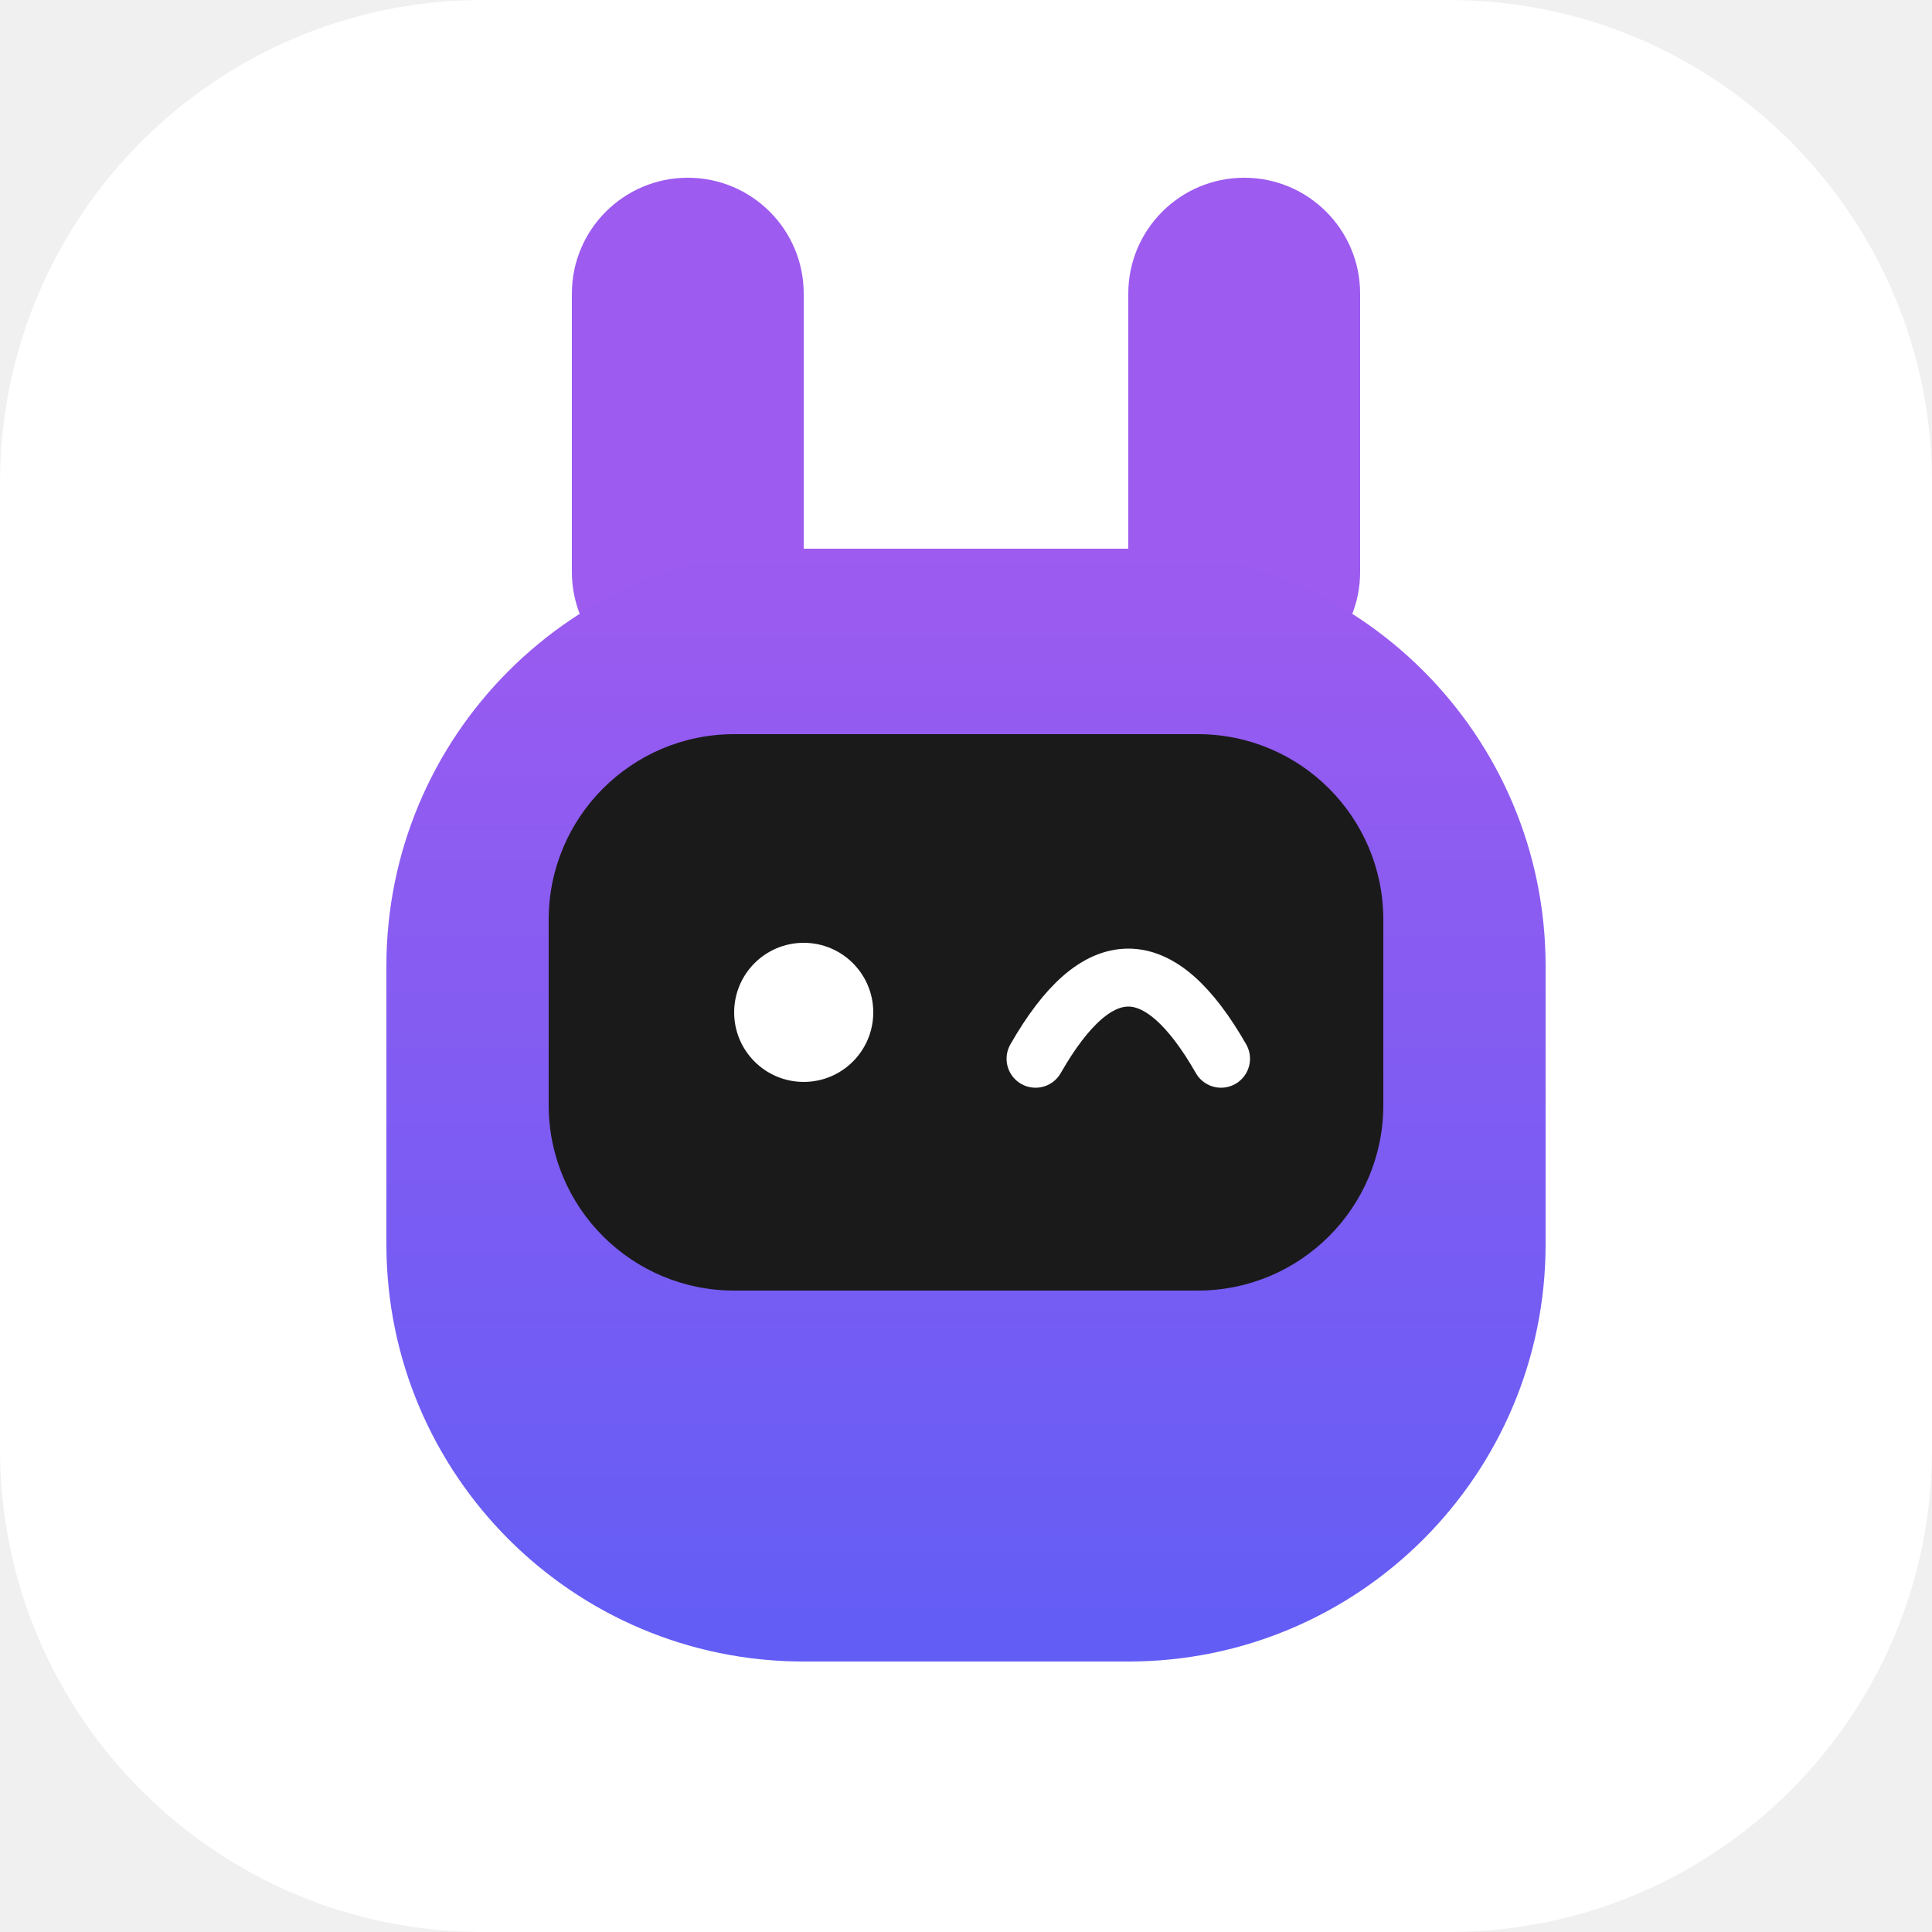
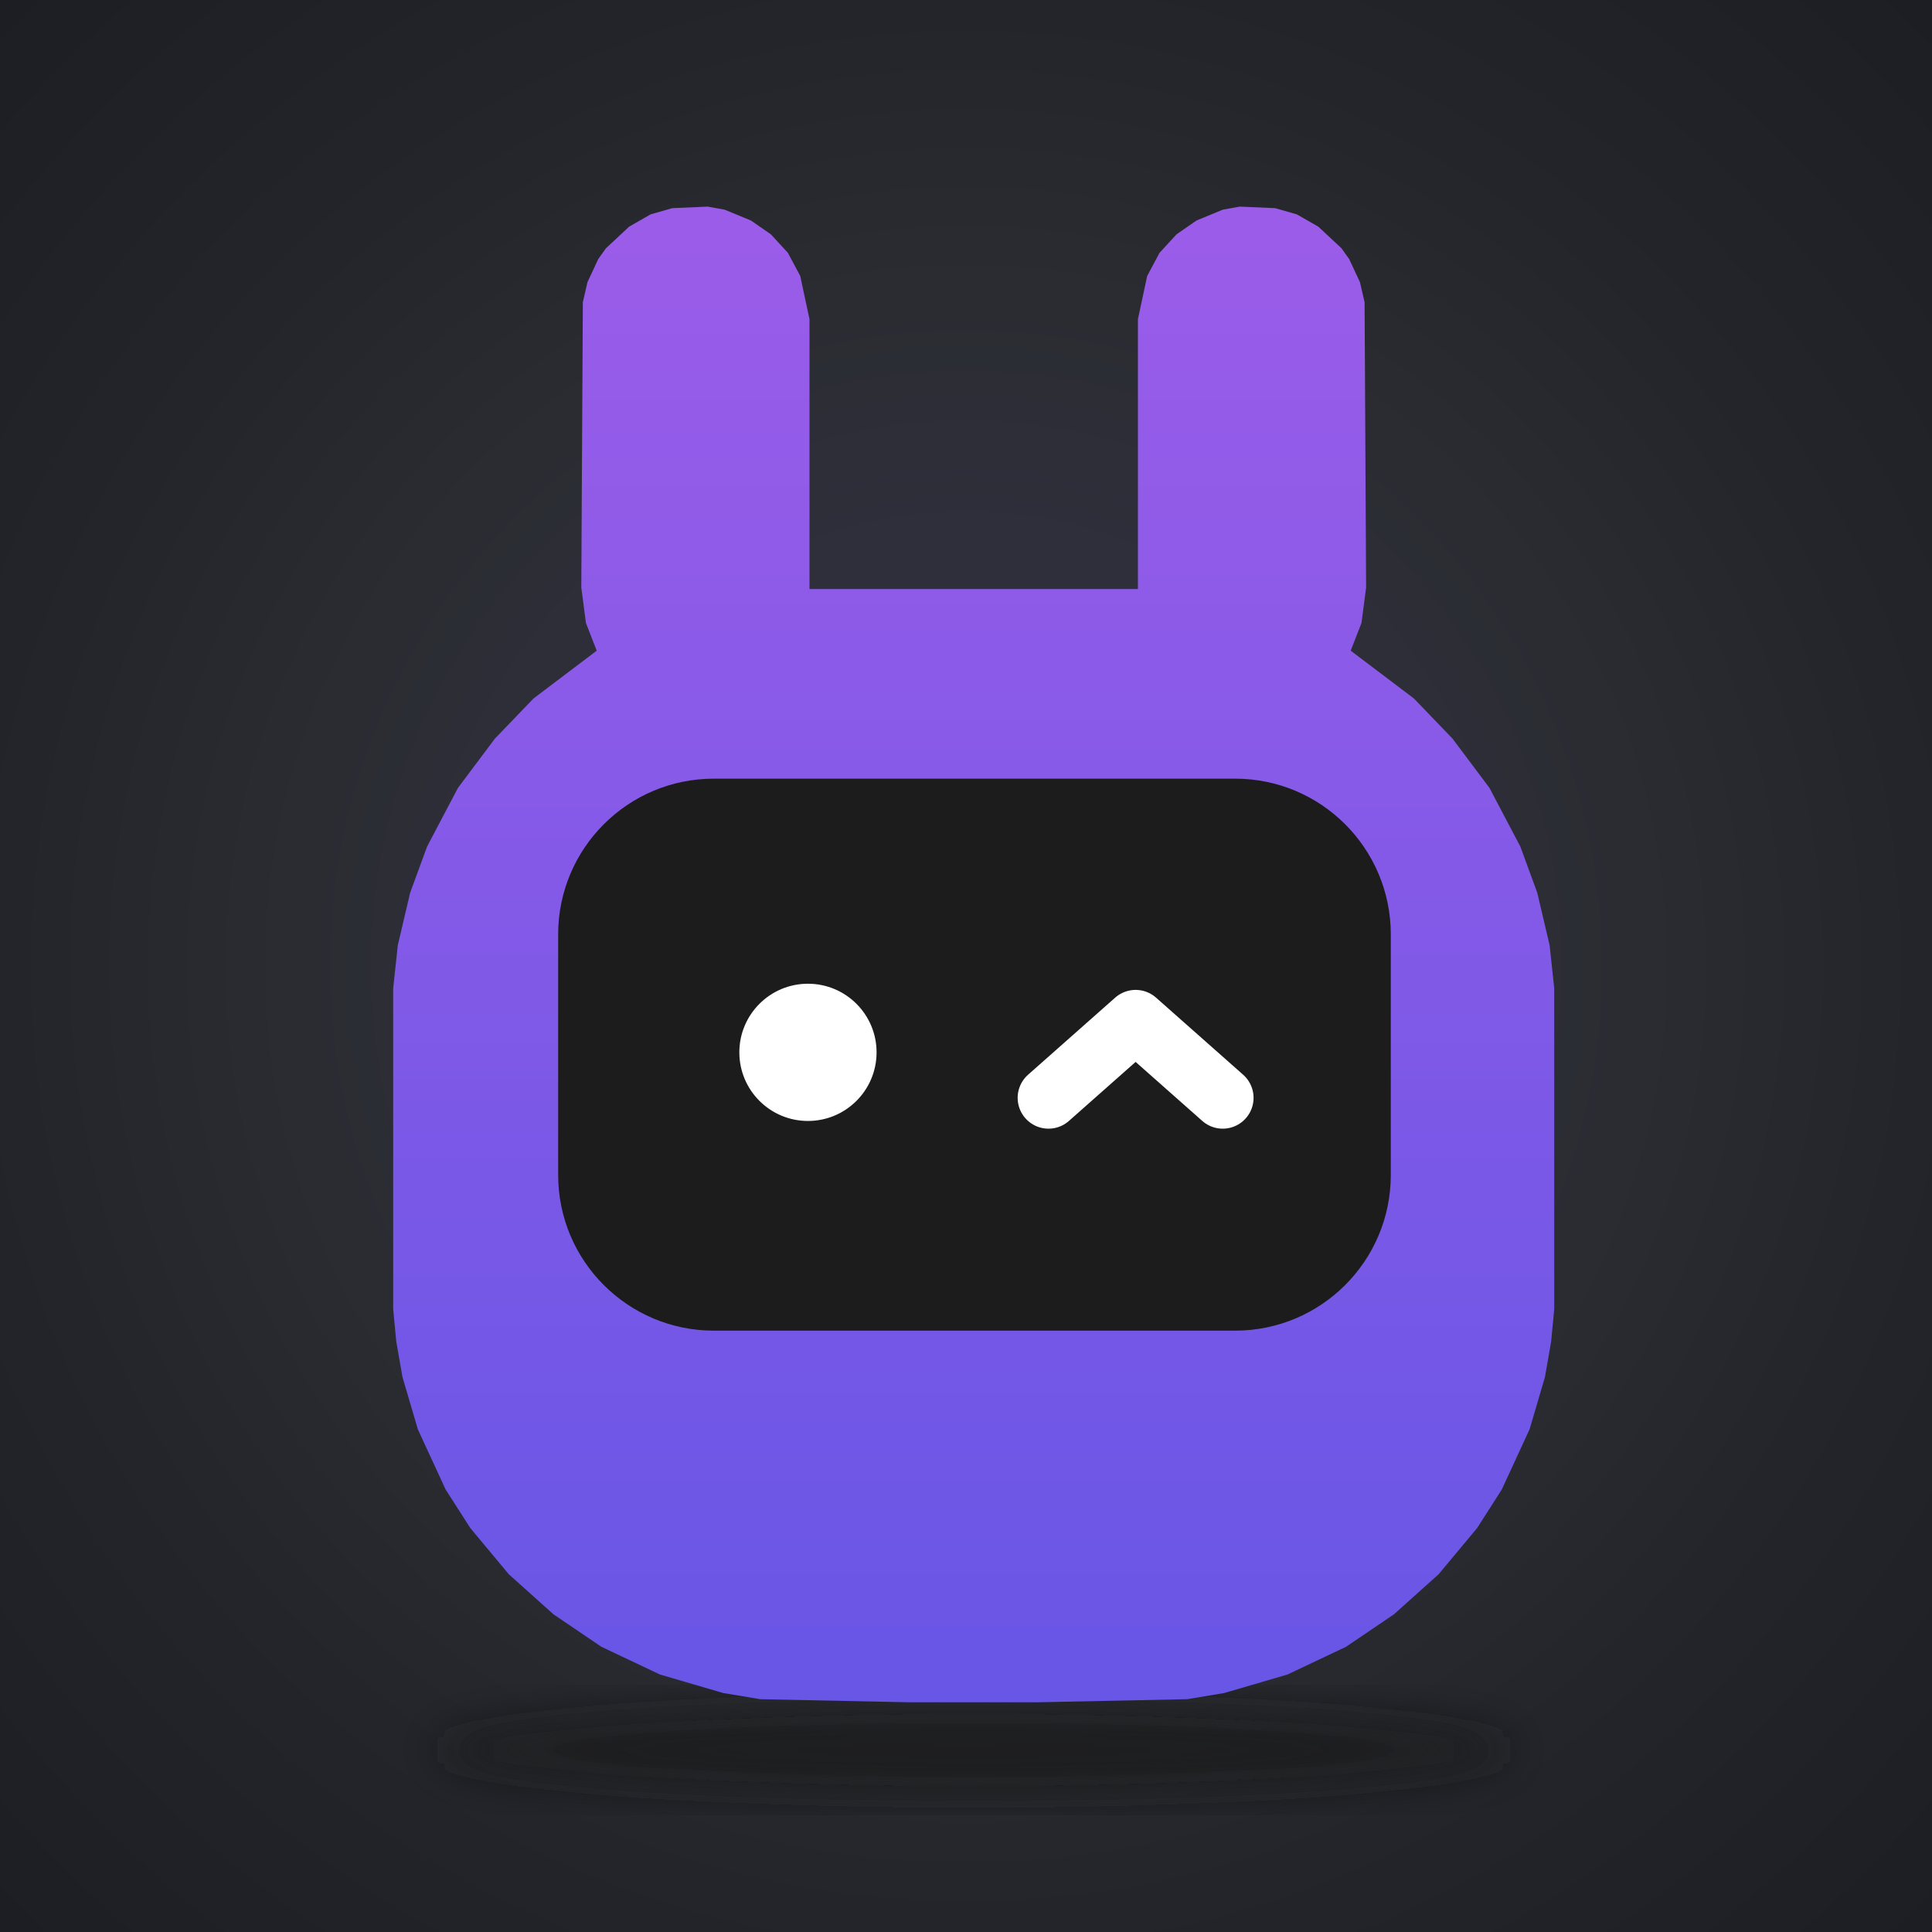
- <svg xmlns="http://www.w3.org/2000/svg" viewBox="0 0 100 100" width="100%" height="100%">
+ <svg xmlns="http://www.w3.org/2000/svg" viewBox="0 0 1253 1253" width="100%" height="100%">
  <defs>
+     <radialGradient id="bgGrad" cx="50%" cy="50%" r="70%">
+       <stop offset="0%" stop-color="#343542" />
+       <stop offset="30%" stop-color="#2f2f3c" />
+       <stop offset="50%" stop-color="#2a2c31" />
+       <stop offset="70%" stop-color="#24252a" />
+       <stop offset="100%" stop-color="#1d1e23" />
+     </radialGradient>
    <linearGradient id="robotGrad" x1="0%" y1="0%" x2="0%" y2="100%">
-       <stop offset="0%" stop-color="#9d5bf0" />
-       <stop offset="100%" stop-color="#625df5" />
+       <stop offset="0%" stop-color="#9b5ce9" />
+       <stop offset="100%" stop-color="#6856e6" />
    </linearGradient>
+     <filter id="shadowBlur" x="-20%" y="-20%" width="140%" height="140%">
+       <feGaussianBlur stdDeviation="15" />
+     </filter>
  </defs>
-   <rect x="0" y="0" width="100" height="100" rx="25" fill="#ffffff" />
-   <g transform="translate(-10, -10) scale(1.2)">
-     <rect x="33" y="16" width="10" height="22" rx="5" fill="#9d5bf0" />
-     <rect x="57" y="16" width="10" height="22" rx="5" fill="#9d5bf0" />
-     <rect x="25" y="32" width="50" height="48" rx="18" fill="url(#robotGrad)" />
-     <rect x="32" y="40" width="36" height="24" rx="8" fill="#1a1a1a" />
-     <circle cx="43" cy="52" r="3" fill="white" />
-     <path d="M53,54 Q57,47 61,54" fill="none" stroke="white" stroke-width="2.5" stroke-linecap="round" />
-   </g>
+   <rect width="1253" height="1253" fill="url(#bgGrad)" />
+   <ellipse cx="631.5" cy="1135" rx="350" ry="30" fill="#141416" opacity="0.6" filter="url(#shadowBlur)" />
+   <path d="M 631.5 382.0 L 525.0 382.0 L 525.0 207.0 L 519.0 179.0 L 511.0 164.0 L 500.0 152.0 L 487.0 143.0 L 470.0 136.0 L 459.0 134.0 L 436.0 135.0 L 422.0 139.0 L 408.0 147.0 L 393.0 161.0 L 388.0 168.0 L 381.0 183.0 L 378.0 196.0 L 377.0 381.0 L 380.0 404.0 L 387.0 422.0 L 346.0 453.0 L 321.0 479.0 L 297.0 511.0 L 277.0 549.0 L 266.0 579.0 L 258.0 613.0 L 255.0 641.0 L 255.0 849.0 L 257.0 870.0 L 261.0 893.0 L 271.0 927.0 L 289.0 966.0 L 305.0 991.0 L 330.0 1021.0 L 359.0 1047.0 L 390.0 1068.0 L 428.0 1086.0 L 469.0 1098.0 L 493.0 1102.0 L 589.0 1104.0 L 631.5 1104.0 L 674.0 1104.0 L 770.0 1102.0 L 794.0 1098.0 L 835.0 1086.0 L 873.0 1068.0 L 904.0 1047.0 L 933.0 1021.0 L 958.0 991.0 L 974.0 966.0 L 992.0 927.0 L 1002.0 893.0 L 1006.0 870.0 L 1008.0 849.0 L 1008.0 641.0 L 1005.0 613.0 L 997.0 579.0 L 986.0 549.0 L 966.0 511.0 L 942.0 479.0 L 917.0 453.0 L 876.0 422.0 L 883.0 404.0 L 886.0 381.0 L 885.0 196.0 L 882.0 183.0 L 875.0 168.0 L 870.0 161.0 L 855.0 147.0 L 841.0 139.0 L 827.0 135.0 L 804.0 134.0 L 793.0 136.0 L 776.0 143.0 L 763.0 152.0 L 752.0 164.0 L 744.0 179.0 L 738.0 207.0 L 738.0 382.0 Z" fill="url(#robotGrad)" />
+   <rect x="362" y="505" width="540" height="358" rx="101" fill="#1c1c1c" />
+   <circle cx="524" cy="682.5" r="44.5" fill="#ffffff" />
+   <path d="M 680 712 L 736.5 662 L 793 712" fill="none" stroke="#ffffff" stroke-width="40" stroke-linecap="round" stroke-linejoin="round" />
</svg>
